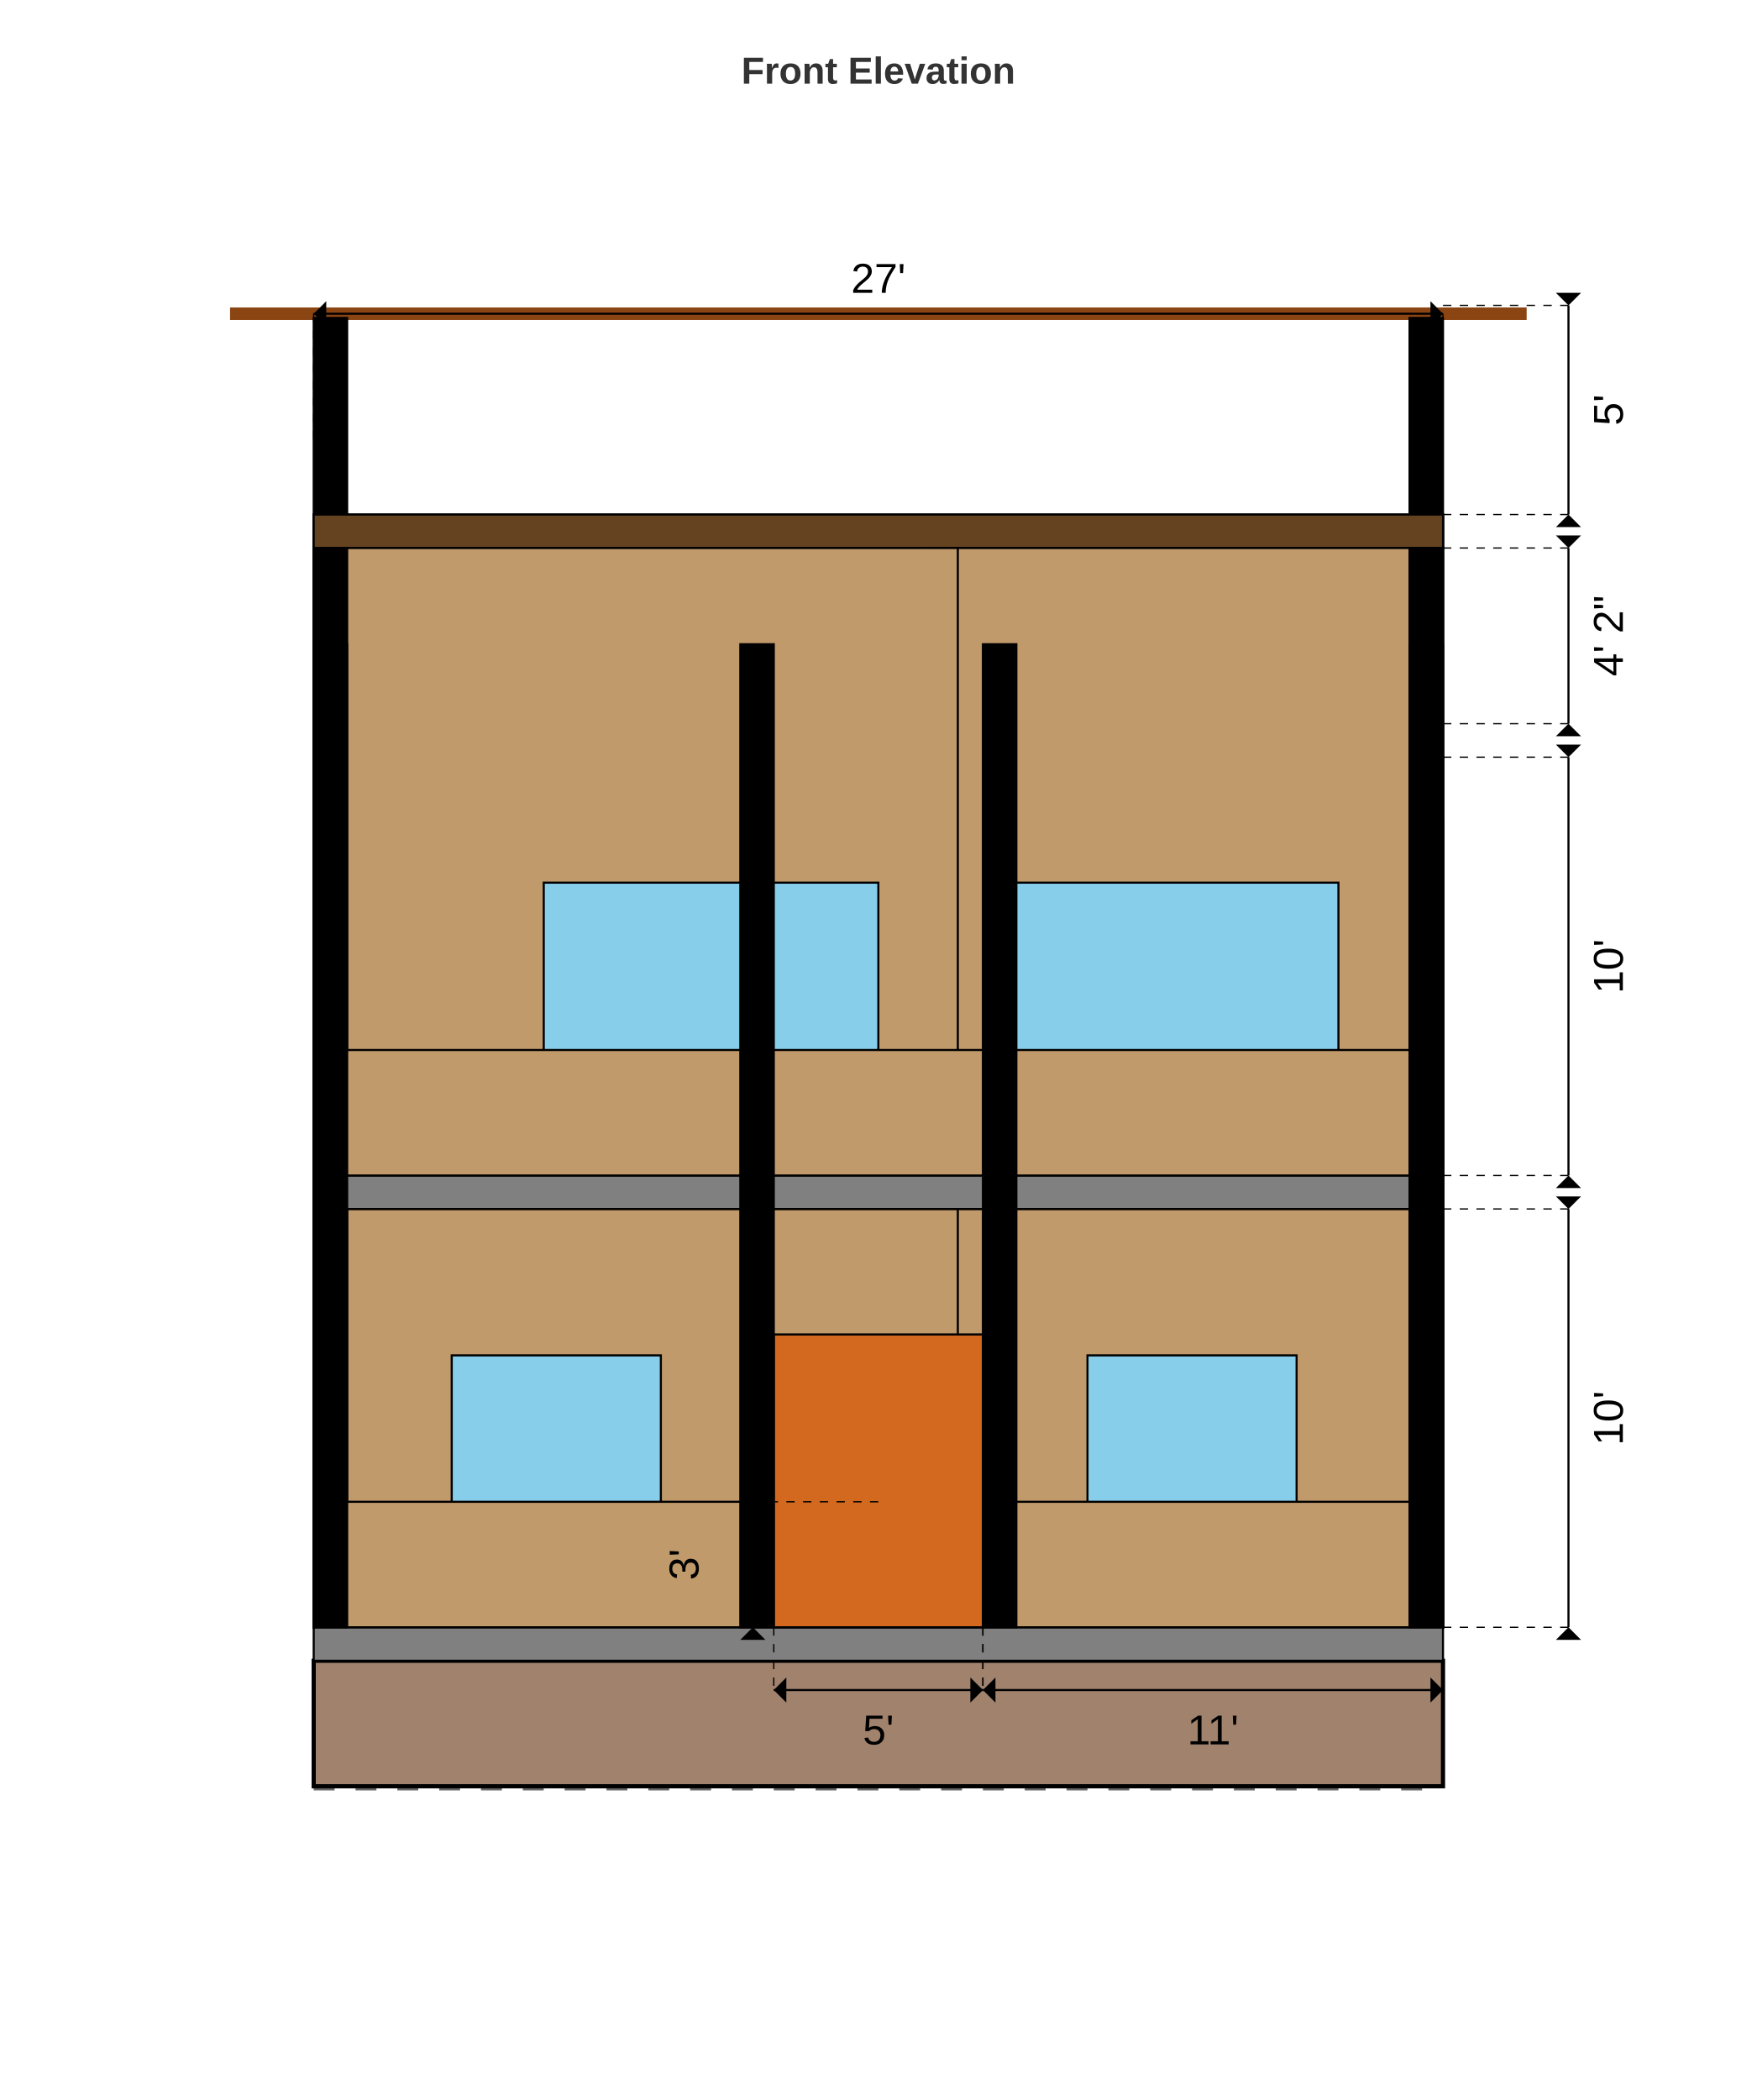
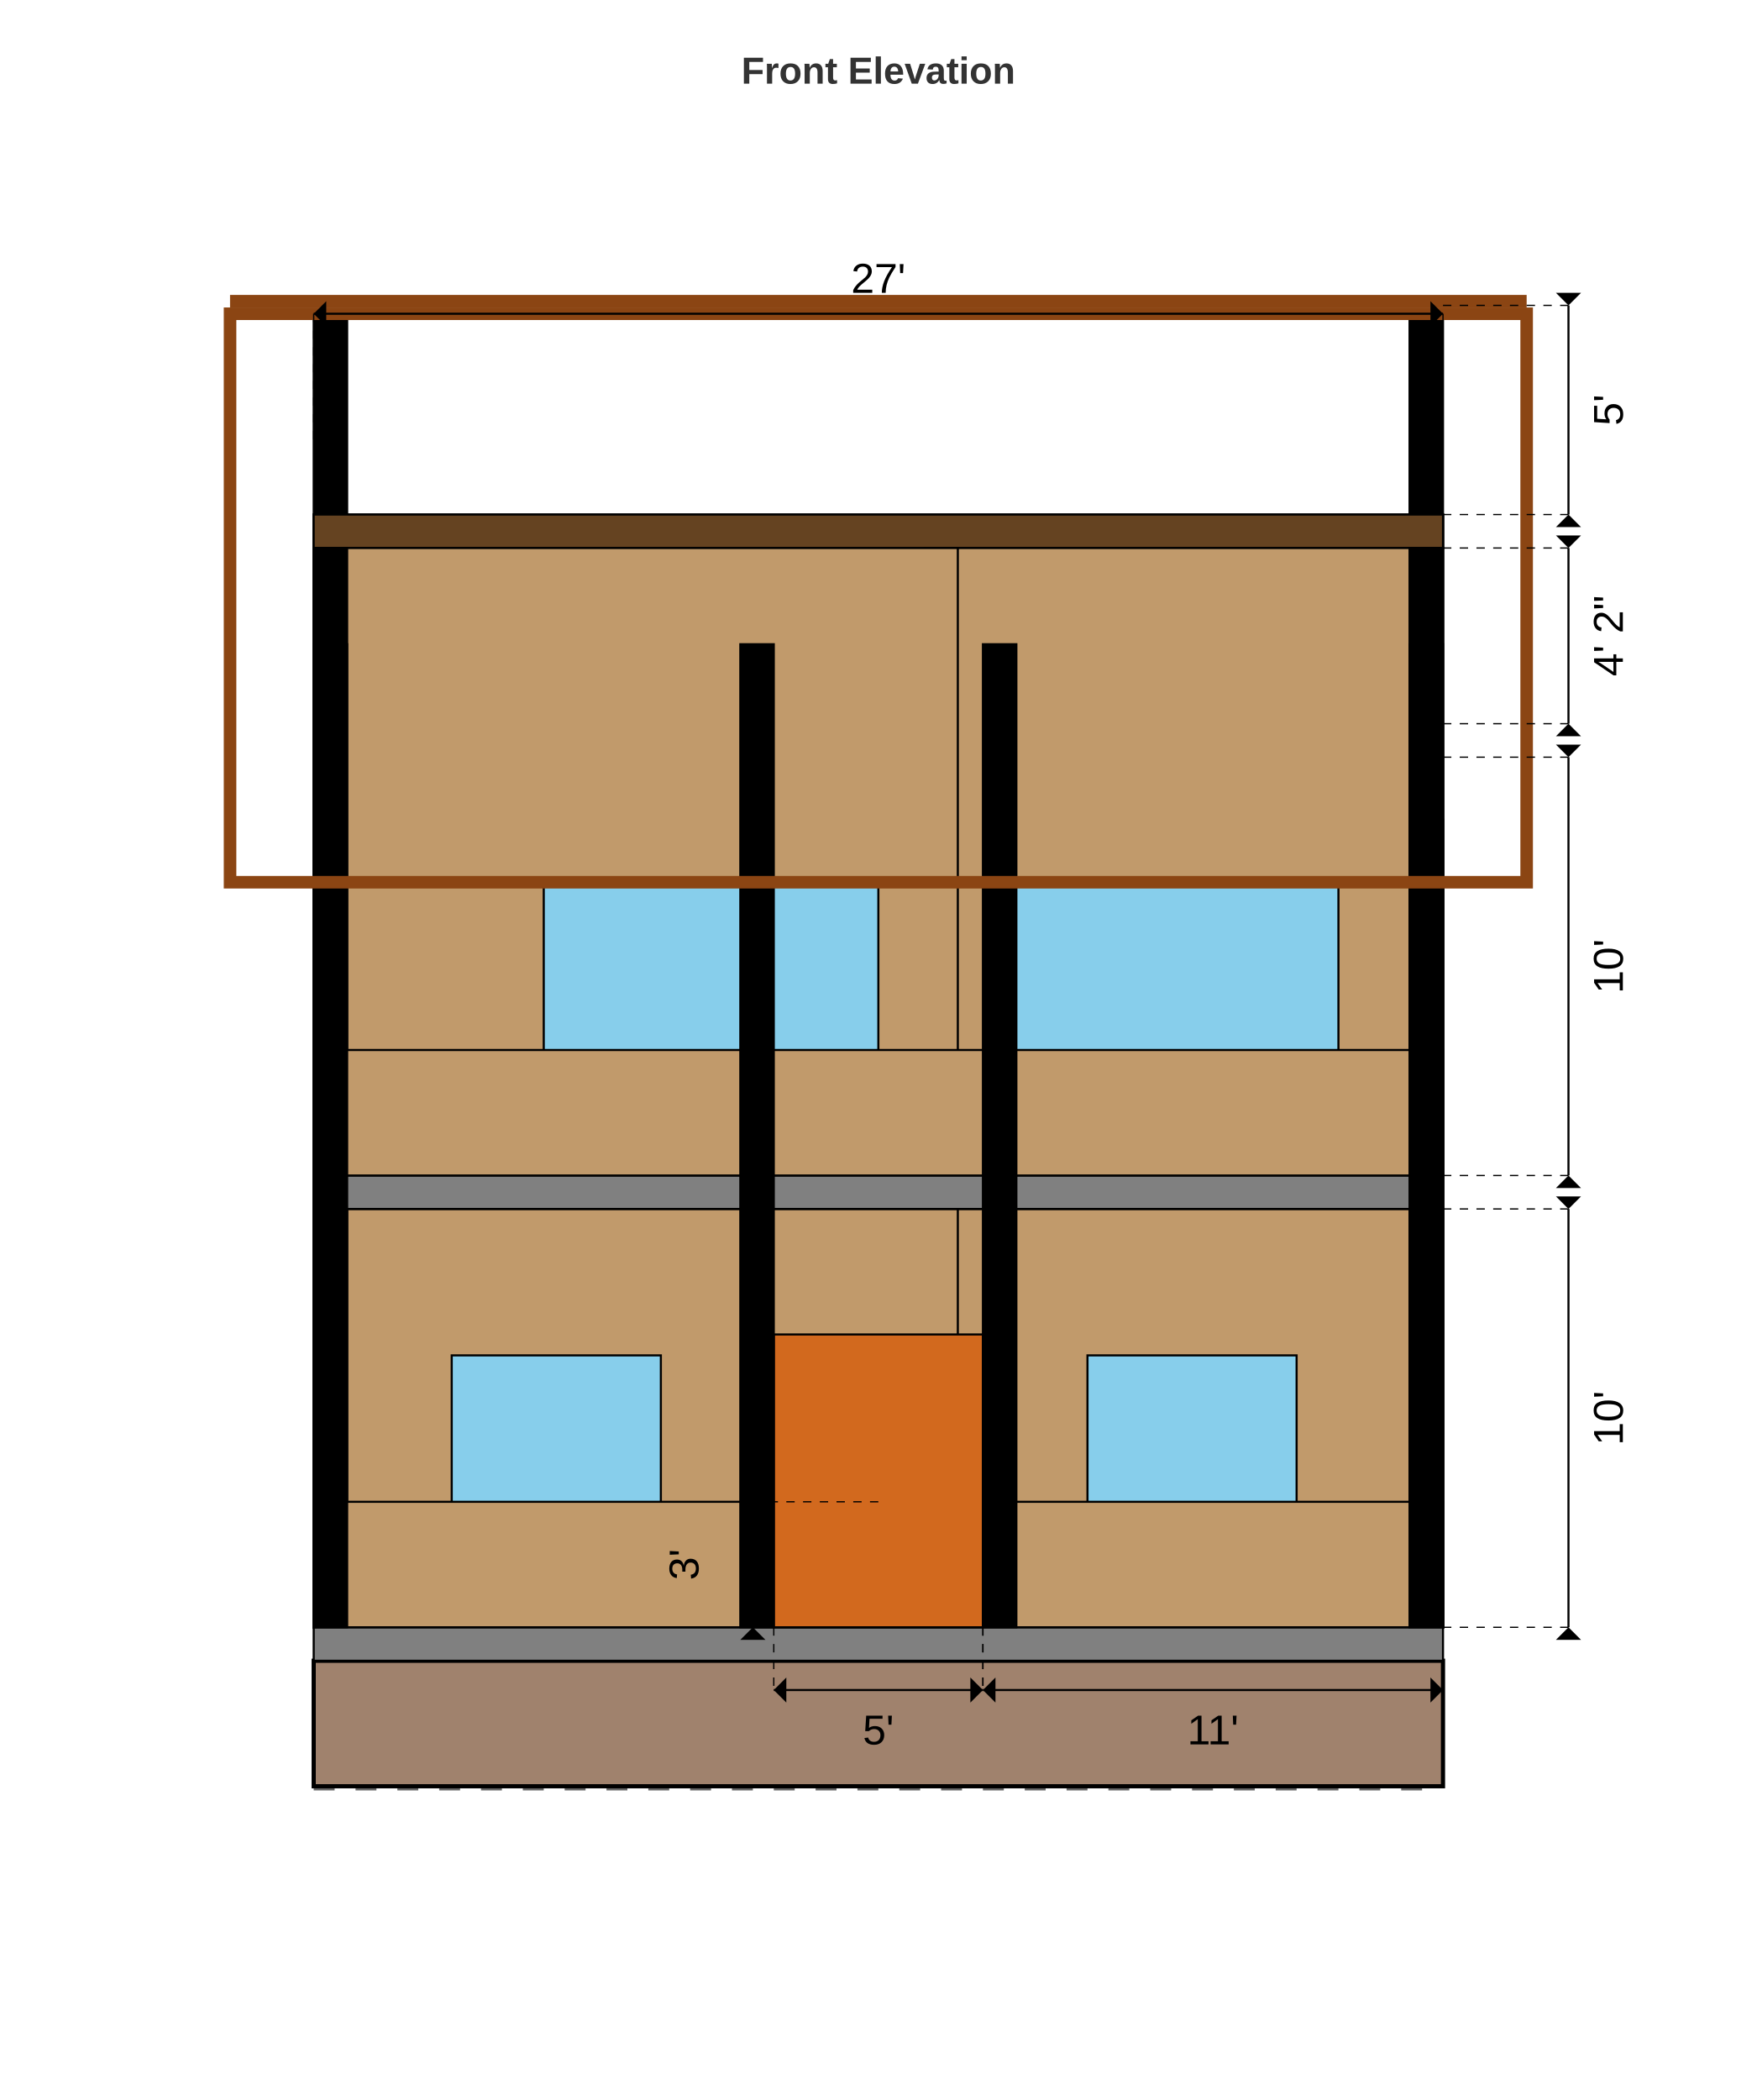
<svg xmlns="http://www.w3.org/2000/svg" width="840.0" height="1004.0" viewBox="0 0 840.0 1004.0">
  <defs>
    <style>
        text { font-family: Arial, sans-serif; }
    </style>
  </defs>
  <g transform="translate(150, 210) scale(2.0, 2.0)">
    <line x1="0" y1="322.0" x2="270" y2="322.0" stroke="#666" stroke-width="2" stroke-dasharray="5,5" />
    <rect x="0" y="292.0" width="270" height="30.0" fill="#A0826D" stroke="#000" stroke-width="1" />
-     <line x1="290" y1="-30.0" x2="-20" y2="-30.0" stroke="#8B4513" stroke-width="3" />
    <rect x="0" y="184.0" width="270" height="100.0" fill="#C19A6B" stroke="#000" stroke-width="0.5" />
    <rect x="96.5" y="219.0" width="75" height="65.0" fill="#D2691E" stroke="#000" stroke-width="0.5" />
    <rect x="186" y="219.0" width="60" height="40.0" fill="#87CEEB" stroke="#000" stroke-width="0.5" />
    <rect x="22.5" y="219.0" width="60" height="40.0" fill="#87CEEB" stroke="#000" stroke-width="0.5" />
    <rect x="0" y="91.0" width="270" height="85.0" fill="#C19A6B" stroke="#000" stroke-width="0.5" />
    <rect x="186" y="111.0" width="60" height="60.0" fill="#87CEEB" stroke="#000" stroke-width="0.5" />
    <rect x="101.5" y="111.0" width="65" height="60.0" fill="#87CEEB" stroke="#000" stroke-width="0.5" />
    <rect x="22.5" y="111.0" width="60" height="60.0" fill="#87CEEB" stroke="#000" stroke-width="0.5" />
    <rect x="8" y="176.0" width="254" height="8.0" fill="#654321" stroke="#000" stroke-width="0.5" />
    <rect x="262.0" y="91.0" width="8" height="193.0" fill="#000" stroke="#000" stroke-width="0.5" />
    <rect x="171.5" y="91.0" width="8" height="193.0" fill="#000" stroke="#000" stroke-width="0.5" />
    <rect x="88.5" y="91.0" width="8" height="193.0" fill="#000" stroke="#000" stroke-width="0.5" />
    <rect x="0.0" y="91.0" width="8" height="193.0" fill="#000" stroke="#000" stroke-width="0.5" />
    <rect x="0" y="176.0" width="8" height="8.0" fill="#654321" stroke="#000" stroke-width="0.5" />
    <rect x="0" y="184.0" width="94" height="100.0" fill="#C19A6B" stroke="#000" stroke-width="0.5" />
    <rect x="0" y="76.0" width="94" height="100.0" fill="#C19A6B" stroke="#000" stroke-width="0.5" />
    <rect x="94" y="184.0" width="40" height="100.0" fill="#C19A6B" stroke="#000" stroke-width="0.5" />
    <rect x="0" y="18.0" width="270" height="8.0" fill="#654321" stroke="#000" stroke-width="0.5" />
    <rect x="222.0" y="184.0" width="8" height="100.0" fill="#000" stroke="#000" stroke-width="0.5" />
    <rect x="262.0" y="26.0" width="8" height="258.0" fill="#000" stroke="#000" stroke-width="0.5" />
    <rect x="0.0" y="26.0" width="8" height="258.0" fill="#000" stroke="#000" stroke-width="0.5" />
    <rect x="0" y="176.0" width="230" height="8.0" fill="#808080" stroke="#000" stroke-width="0.5" />
    <rect x="262" y="176.0" width="8" height="8.0" fill="#654321" stroke="#000" stroke-width="0.5" />
    <g class="staircase-elevation">
      <line x1="232.0" y1="284.0" x2="232.0" y2="279.0" stroke="#000" stroke-width="0.5" />
      <line x1="232.0" y1="279.0" x2="233.5" y2="279.0" stroke="#000" stroke-width="0.5" />
      <rect x="232.0" y="279.0" width="1.5" height="5.0" fill="#C19A6B" opacity="0.7" />
      <line x1="233.5" y1="279.0" x2="233.5" y2="274.0" stroke="#000" stroke-width="0.5" />
      <line x1="233.5" y1="274.0" x2="235.0" y2="274.0" stroke="#000" stroke-width="0.5" />
      <rect x="233.5" y="274.0" width="1.5" height="5.0" fill="#C19A6B" opacity="0.7" />
      <line x1="235.0" y1="274.0" x2="235.0" y2="269.0" stroke="#000" stroke-width="0.5" />
      <line x1="235.0" y1="269.0" x2="236.5" y2="269.0" stroke="#000" stroke-width="0.5" />
      <rect x="235.0" y="269.0" width="1.5" height="5.0" fill="#C19A6B" opacity="0.7" />
      <line x1="236.5" y1="269.0" x2="236.5" y2="264.0" stroke="#000" stroke-width="0.5" />
      <line x1="236.5" y1="264.0" x2="238.0" y2="264.0" stroke="#000" stroke-width="0.5" />
      <rect x="236.5" y="264.0" width="1.5" height="5.0" fill="#C19A6B" opacity="0.7" />
      <line x1="238.0" y1="264.0" x2="238.0" y2="259.0" stroke="#000" stroke-width="0.5" />
      <line x1="238.0" y1="259.0" x2="239.5" y2="259.0" stroke="#000" stroke-width="0.5" />
      <rect x="238.0" y="259.0" width="1.5" height="5.0" fill="#C19A6B" opacity="0.7" />
      <line x1="239.5" y1="259.0" x2="239.5" y2="254.0" stroke="#000" stroke-width="0.5" />
      <line x1="239.5" y1="254.0" x2="241.0" y2="254.0" stroke="#000" stroke-width="0.5" />
      <rect x="239.5" y="254.0" width="1.5" height="5.0" fill="#C19A6B" opacity="0.7" />
      <line x1="241.0" y1="254.0" x2="241.0" y2="249.0" stroke="#000" stroke-width="0.5" />
      <line x1="241.0" y1="249.0" x2="242.5" y2="249.0" stroke="#000" stroke-width="0.5" />
      <rect x="241.0" y="249.0" width="1.5" height="5.0" fill="#C19A6B" opacity="0.7" />
      <line x1="242.5" y1="249.0" x2="242.5" y2="244.0" stroke="#000" stroke-width="0.5" />
      <line x1="242.5" y1="244.0" x2="244.0" y2="244.0" stroke="#000" stroke-width="0.5" />
      <rect x="242.5" y="244.0" width="1.5" height="5.0" fill="#C19A6B" opacity="0.7" />
      <line x1="244.0" y1="244.0" x2="244.0" y2="239.0" stroke="#000" stroke-width="0.5" />
      <line x1="244.0" y1="239.0" x2="245.5" y2="239.0" stroke="#000" stroke-width="0.5" />
      <rect x="244.0" y="239.0" width="1.5" height="5.0" fill="#C19A6B" opacity="0.7" />
      <line x1="245.5" y1="239.0" x2="245.5" y2="234.0" stroke="#000" stroke-width="0.5" />
      <line x1="245.5" y1="234.0" x2="247.0" y2="234.0" stroke="#000" stroke-width="0.5" />
      <rect x="245.5" y="234.0" width="1.5" height="5.0" fill="#C19A6B" opacity="0.7" />
      <line x1="247.0" y1="234.0" x2="247.0" y2="229.0" stroke="#000" stroke-width="0.5" />
      <line x1="247.0" y1="229.0" x2="248.5" y2="229.0" stroke="#000" stroke-width="0.5" />
      <rect x="247.0" y="229.0" width="1.5" height="5.0" fill="#C19A6B" opacity="0.7" />
      <line x1="248.5" y1="229.0" x2="248.5" y2="224.0" stroke="#000" stroke-width="0.5" />
      <line x1="248.5" y1="224.0" x2="250.0" y2="224.0" stroke="#000" stroke-width="0.5" />
      <rect x="248.5" y="224.0" width="1.5" height="5.0" fill="#C19A6B" opacity="0.7" />
      <line x1="250.0" y1="224.0" x2="250.0" y2="219.0" stroke="#000" stroke-width="0.5" />
      <line x1="250.0" y1="219.0" x2="251.5" y2="219.0" stroke="#000" stroke-width="0.5" />
      <rect x="250.0" y="219.0" width="1.5" height="5.0" fill="#C19A6B" opacity="0.7" />
      <line x1="251.5" y1="219.0" x2="251.5" y2="214.0" stroke="#000" stroke-width="0.5" />
      <line x1="251.5" y1="214.0" x2="253.0" y2="214.0" stroke="#000" stroke-width="0.5" />
      <rect x="251.5" y="214.0" width="1.5" height="5.0" fill="#C19A6B" opacity="0.7" />
      <line x1="253.0" y1="214.0" x2="253.0" y2="209.0" stroke="#000" stroke-width="0.5" />
      <line x1="253.0" y1="209.0" x2="254.5" y2="209.0" stroke="#000" stroke-width="0.5" />
      <rect x="253.0" y="209.0" width="1.5" height="5.0" fill="#C19A6B" opacity="0.7" />
      <line x1="254.5" y1="209.0" x2="254.5" y2="204.0" stroke="#000" stroke-width="0.5" />
      <line x1="254.5" y1="204.0" x2="256.0" y2="204.0" stroke="#000" stroke-width="0.5" />
      <rect x="254.5" y="204.0" width="1.5" height="5.0" fill="#C19A6B" opacity="0.7" />
      <line x1="256.0" y1="204.0" x2="256.0" y2="199.0" stroke="#000" stroke-width="0.5" />
      <line x1="256.0" y1="199.0" x2="257.5" y2="199.0" stroke="#000" stroke-width="0.5" />
      <rect x="256.0" y="199.0" width="1.5" height="5.0" fill="#C19A6B" opacity="0.7" />
      <line x1="257.5" y1="199.0" x2="257.5" y2="194.0" stroke="#000" stroke-width="0.5" />
      <line x1="257.5" y1="194.0" x2="259.0" y2="194.0" stroke="#000" stroke-width="0.5" />
      <rect x="257.5" y="194.0" width="1.5" height="5.0" fill="#C19A6B" opacity="0.7" />
      <line x1="259.0" y1="194.0" x2="259.0" y2="189.0" stroke="#000" stroke-width="0.5" />
      <line x1="259.0" y1="189.0" x2="260.5" y2="189.0" stroke="#000" stroke-width="0.5" />
      <rect x="259.0" y="189.0" width="1.5" height="5.0" fill="#C19A6B" opacity="0.7" />
      <line x1="260.5" y1="189.0" x2="260.5" y2="184.0" stroke="#000" stroke-width="0.5" />
      <line x1="260.5" y1="184.0" x2="262.0" y2="184.0" stroke="#000" stroke-width="0.5" />
      <rect x="260.5" y="184.0" width="1.5" height="5.0" fill="#C19A6B" opacity="0.7" />
      <line x1="262.0" y1="184.0" x2="262.0" y2="284.0" stroke="#000" stroke-width="0.5" />
      <line x1="232" y1="284.0" x2="262.0" y2="284.0" stroke="#000" stroke-width="0.5" />
    </g>
    <rect x="10" y="68.0" width="84" height="8.0" fill="#808080" stroke="#000" stroke-width="0.5" />
    <rect x="146" y="184.0" width="124" height="100.0" fill="#C19A6B" stroke="#000" stroke-width="0.5" />
    <rect x="150" y="219.0" width="30" height="65.0" fill="#D2691E" stroke="#000" stroke-width="0.5" />
    <rect x="0" y="184.0" width="154" height="100.0" fill="#C19A6B" stroke="#000" stroke-width="0.5" />
    <rect x="116" y="219.0" width="30" height="65.0" fill="#D2691E" stroke="#000" stroke-width="0.5" />
    <rect x="146" y="76.0" width="124" height="100.0" fill="#C19A6B" stroke="#000" stroke-width="0.5" />
    <rect x="150" y="111.0" width="30" height="65.0" fill="#D2691E" stroke="#000" stroke-width="0.5" />
    <rect x="0" y="76.0" width="154" height="100.0" fill="#C19A6B" stroke="#000" stroke-width="0.5" />
    <rect x="116" y="111.0" width="30" height="65.0" fill="#D2691E" stroke="#000" stroke-width="0.5" />
    <rect x="262.0" y="-29.0" width="8" height="313.0" fill="#000" stroke="#000" stroke-width="0.5" />
    <rect x="0.0" y="-29.0" width="8" height="313.0" fill="#000" stroke="#000" stroke-width="0.5" />
    <rect x="262" y="18.0" width="8" height="8.0" fill="#654321" stroke="#000" stroke-width="0.5" />
    <rect x="0" y="18.0" width="8" height="8.0" fill="#654321" stroke="#000" stroke-width="0.5" />
    <rect x="10" y="68.0" width="252" height="8.0" fill="#808080" stroke="#000" stroke-width="0.5" />
    <rect x="0" y="18.0" width="270" height="8.0" fill="#654321" stroke="#000" stroke-width="0.5" />
    <rect x="146" y="184.0" width="124" height="100.0" fill="#C19A6B" stroke="#000" stroke-width="0.5" />
    <rect x="185" y="219.0" width="50" height="40.0" fill="#87CEEB" stroke="#000" stroke-width="0.5" />
    <rect x="0" y="184.0" width="154" height="100.0" fill="#C19A6B" stroke="#000" stroke-width="0.5" />
    <rect x="116" y="219.0" width="30" height="65.0" fill="#D2691E" stroke="#000" stroke-width="0.5" />
    <rect x="33" y="219.0" width="50" height="40.0" fill="#87CEEB" stroke="#000" stroke-width="0.5" />
    <rect x="146" y="26.0" width="124" height="150.0" fill="#C19A6B" stroke="#000" stroke-width="0.5" />
    <rect x="165" y="106.0" width="80" height="65.0" fill="#87CEEB" stroke="#000" stroke-width="0.5" />
    <rect x="0" y="26.0" width="154" height="150.0" fill="#C19A6B" stroke="#000" stroke-width="0.5" />
    <rect x="55" y="106.0" width="80" height="65.0" fill="#87CEEB" stroke="#000" stroke-width="0.5" />
    <rect x="262.0" y="26.0" width="8" height="258.0" fill="#000" stroke="#000" stroke-width="0.5" />
    <rect x="0.0" y="26.0" width="8" height="258.0" fill="#000" stroke="#000" stroke-width="0.5" />
    <rect x="0" y="284.0" width="270" height="8.0" fill="#808080" stroke="#000" stroke-width="0.5" />
    <rect x="0" y="176.0" width="270" height="8.0" fill="#808080" stroke="#000" stroke-width="0.5" />
    <rect x="0" y="254.0" width="270" height="30.0" fill="#C19A6B" stroke="#000" stroke-width="0.5" />
    <rect x="110" y="214.0" width="50" height="70.0" fill="#D2691E" stroke="#000" stroke-width="0.5" />
    <rect x="0" y="146.0" width="270" height="30.0" fill="#C19A6B" stroke="#000" stroke-width="0.5" />
    <rect x="262.0" y="49.0" width="8" height="235.0" fill="#000" stroke="#000" stroke-width="0.5" />
    <rect x="160.0" y="49.0" width="8" height="235.0" fill="#000" stroke="#000" stroke-width="0.5" />
    <rect x="102.0" y="49.0" width="8" height="235.0" fill="#000" stroke="#000" stroke-width="0.5" />
    <rect x="0.0" y="49.0" width="8" height="235.0" fill="#000" stroke="#000" stroke-width="0.5" />
+     <rect x="-20" y="-30.0" width="310" height="135.895" fill="none" stroke="#8B4513" stroke-width="3" />
+     <line x1="290" y1="-33.0" x2="-20" y2="-33.0" stroke="#8B4513" stroke-width="3" />
    <g class="dimension">
      <line x1="300" y1="284.0" x2="300" y2="184.0" stroke="#000" stroke-width="0.5" />
      <line x1="270" y1="284.0" x2="300" y2="284.0" stroke="#000" stroke-width="0.3" stroke-dasharray="2,2" />
      <line x1="270" y1="184.0" x2="300" y2="184.0" stroke="#000" stroke-width="0.3" stroke-dasharray="2,2" />
      <polygon points="300,284.0 297,287.0 303,287.0" fill="#000" />
      <polygon points="300,184.0 297,181.0 303,181.0" fill="#000" />
      <text x="313" y="234.0" text-anchor="middle" font-size="10" fill="#000" transform="rotate(-90 313 234.0)">10'</text>
    </g>
    <g class="dimension">
      <line x1="300" y1="176.0" x2="300" y2="76.0" stroke="#000" stroke-width="0.5" />
      <line x1="270" y1="176.0" x2="300" y2="176.0" stroke="#000" stroke-width="0.3" stroke-dasharray="2,2" />
      <line x1="270" y1="76.0" x2="300" y2="76.0" stroke="#000" stroke-width="0.3" stroke-dasharray="2,2" />
      <polygon points="300,176.0 297,179.0 303,179.0" fill="#000" />
      <polygon points="300,76.0 297,73.0 303,73.0" fill="#000" />
      <text x="313" y="126.0" text-anchor="middle" font-size="10" fill="#000" transform="rotate(-90 313 126.0)">10'</text>
    </g>
    <g class="dimension">
      <line x1="300" y1="68.0" x2="300" y2="26.0" stroke="#000" stroke-width="0.5" />
      <line x1="270" y1="68.0" x2="300" y2="68.0" stroke="#000" stroke-width="0.3" stroke-dasharray="2,2" />
      <line x1="270" y1="26.0" x2="300" y2="26.0" stroke="#000" stroke-width="0.3" stroke-dasharray="2,2" />
      <polygon points="300,68.0 297,71.0 303,71.0" fill="#000" />
      <polygon points="300,26.0 297,23.0 303,23.0" fill="#000" />
      <text x="313" y="47.0" text-anchor="middle" font-size="10" fill="#000" transform="rotate(-90 313 47.0)">4' 2"</text>
    </g>
    <g class="dimension">
      <line x1="300" y1="18.0" x2="300" y2="-32.0" stroke="#000" stroke-width="0.5" />
      <line x1="270" y1="18.0" x2="300" y2="18.0" stroke="#000" stroke-width="0.3" stroke-dasharray="2,2" />
      <line x1="270" y1="-32.0" x2="300" y2="-32.0" stroke="#000" stroke-width="0.3" stroke-dasharray="2,2" />
      <polygon points="300,18.0 297,21.0 303,21.0" fill="#000" />
      <polygon points="300,-32.0 297,-35.0 303,-35.0" fill="#000" />
      <text x="313" y="-7.0" text-anchor="middle" font-size="10" fill="#000" transform="rotate(-90 313 -7.0)">5'</text>
    </g>
    <g class="dimension">
      <line x1="0" y1="-30.0" x2="270" y2="-30.0" stroke="#000" stroke-width="0.5" />
      <line x1="0" y1="0.0" x2="0" y2="-30.0" stroke="#000" stroke-width="0.3" stroke-dasharray="2,2" />
      <line x1="270" y1="0.0" x2="270" y2="-30.0" stroke="#000" stroke-width="0.3" stroke-dasharray="2,2" />
      <polygon points="0,-30.0 3,-33.0 3,-27.0" fill="#000" />
      <polygon points="270,-30.0 267,-33.0 267,-27.0" fill="#000" />
      <text x="135.0" y="-35.0" text-anchor="middle" font-size="10" fill="#000">27'</text>
    </g>
    <g class="dimension">
      <line x1="160" y1="299.0" x2="270" y2="299.0" stroke="#000" stroke-width="0.5" />
      <line x1="160" y1="284.0" x2="160" y2="299.0" stroke="#000" stroke-width="0.3" stroke-dasharray="2,2" />
      <line x1="270" y1="284.0" x2="270" y2="299.0" stroke="#000" stroke-width="0.3" stroke-dasharray="2,2" />
      <polygon points="160,299.0 163,296.0 163,302.0" fill="#000" />
      <polygon points="270,299.0 267,296.0 267,302.0" fill="#000" />
      <text x="215.0" y="312.0" text-anchor="middle" font-size="10" fill="#000">11'</text>
    </g>
    <g class="dimension">
      <line x1="110" y1="299.0" x2="160" y2="299.0" stroke="#000" stroke-width="0.5" />
      <line x1="110" y1="284.0" x2="110" y2="299.0" stroke="#000" stroke-width="0.3" stroke-dasharray="2,2" />
      <line x1="160" y1="284.0" x2="160" y2="299.0" stroke="#000" stroke-width="0.3" stroke-dasharray="2,2" />
      <polygon points="110,299.0 113,296.0 113,302.0" fill="#000" />
      <polygon points="160,299.0 157,296.0 157,302.0" fill="#000" />
      <text x="135.0" y="312.0" text-anchor="middle" font-size="10" fill="#000">5'</text>
    </g>
    <g class="dimension">
      <line x1="105.0" y1="284.0" x2="105.0" y2="254.0" stroke="#000" stroke-width="0.5" />
      <line x1="135.0" y1="284.0" x2="105.0" y2="284.0" stroke="#000" stroke-width="0.3" stroke-dasharray="2,2" />
      <line x1="135.0" y1="254.0" x2="105.0" y2="254.0" stroke="#000" stroke-width="0.3" stroke-dasharray="2,2" />
      <polygon points="105.0,284.0 102.0,287.0 108.0,287.0" fill="#000" />
      <polygon points="105.0,254.0 102.0,251.0 108.0,251.0" fill="#000" />
      <text x="92.0" y="269.0" text-anchor="middle" font-size="10" fill="#000" transform="rotate(-90 92.0 269.0)">3'</text>
    </g>
  </g>
  <text x="420.0" y="40.0" text-anchor="middle" font-size="18" font-weight="bold" fill="#333">Front Elevation</text>
</svg>
